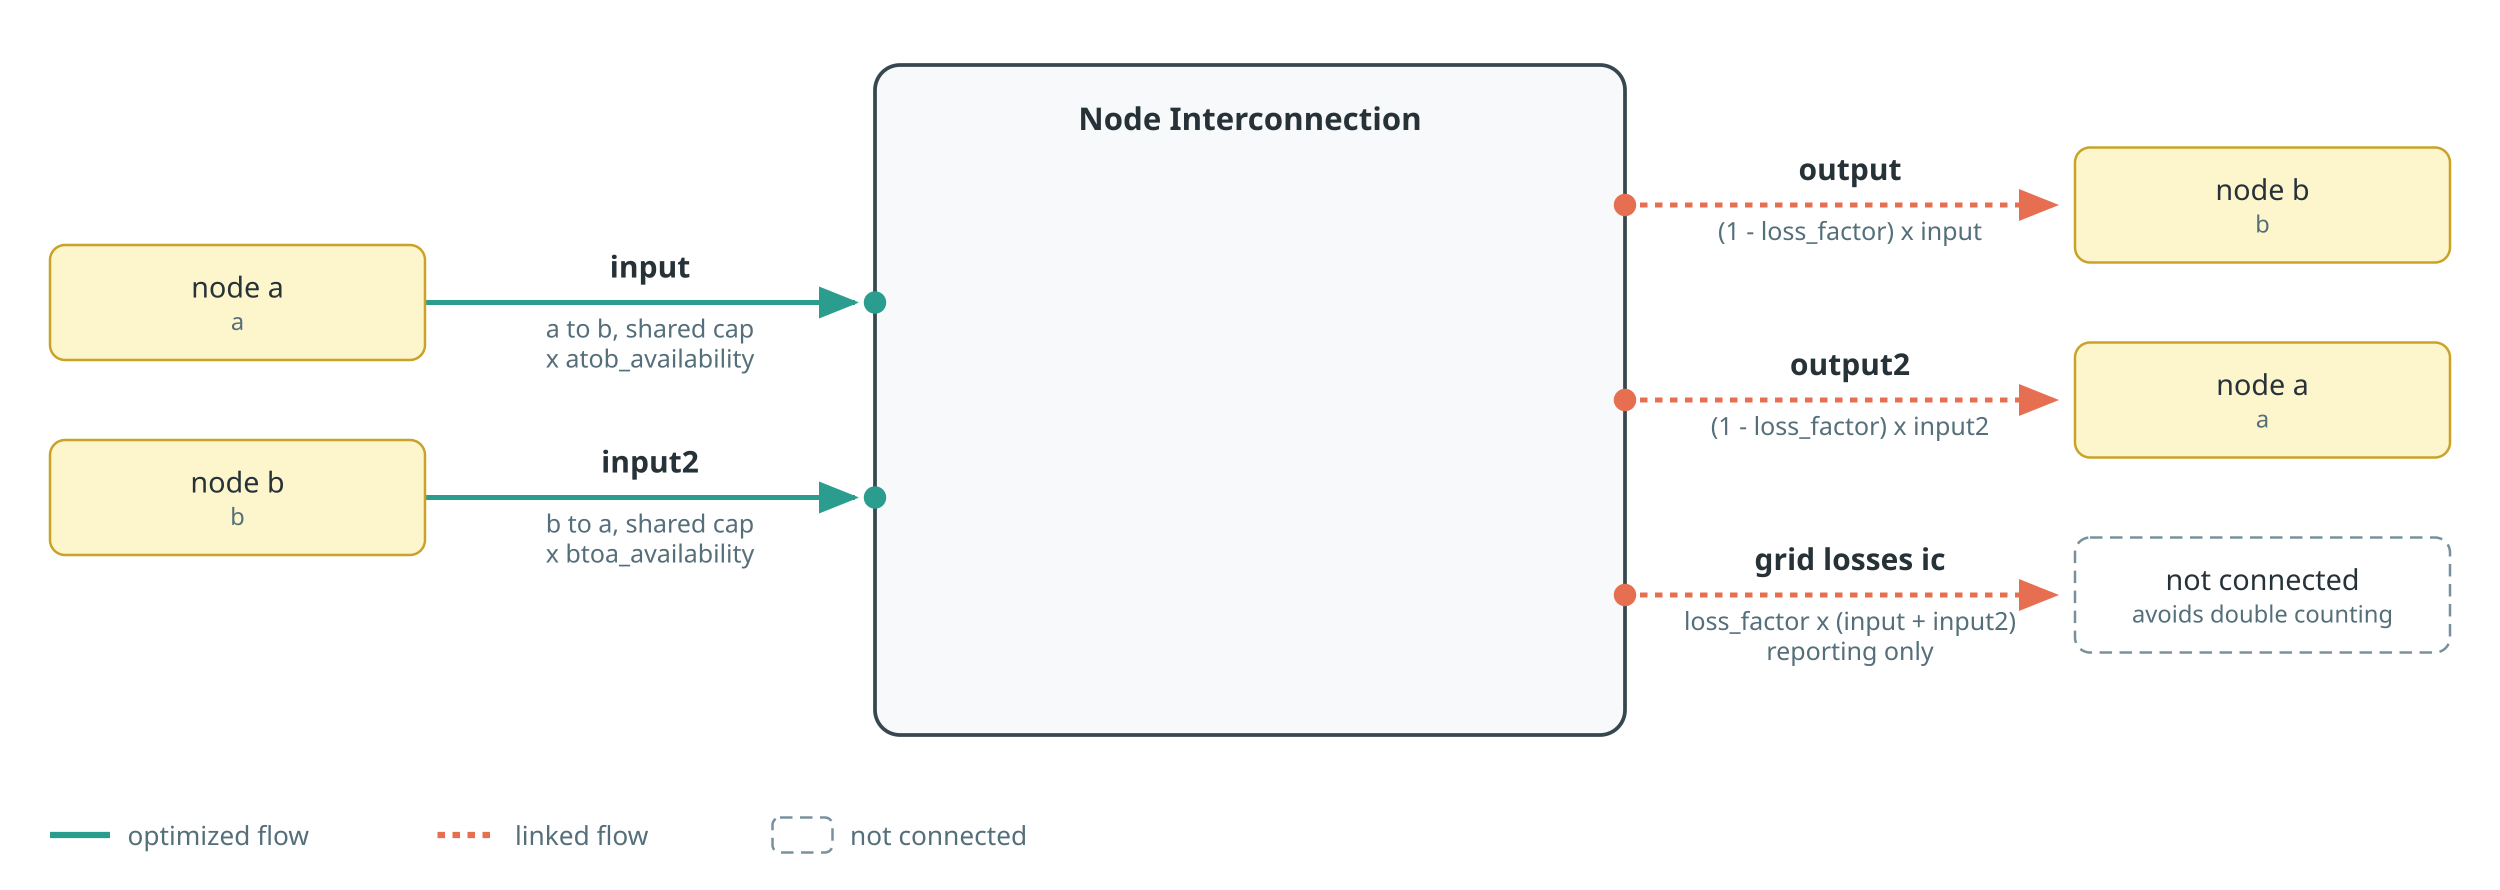
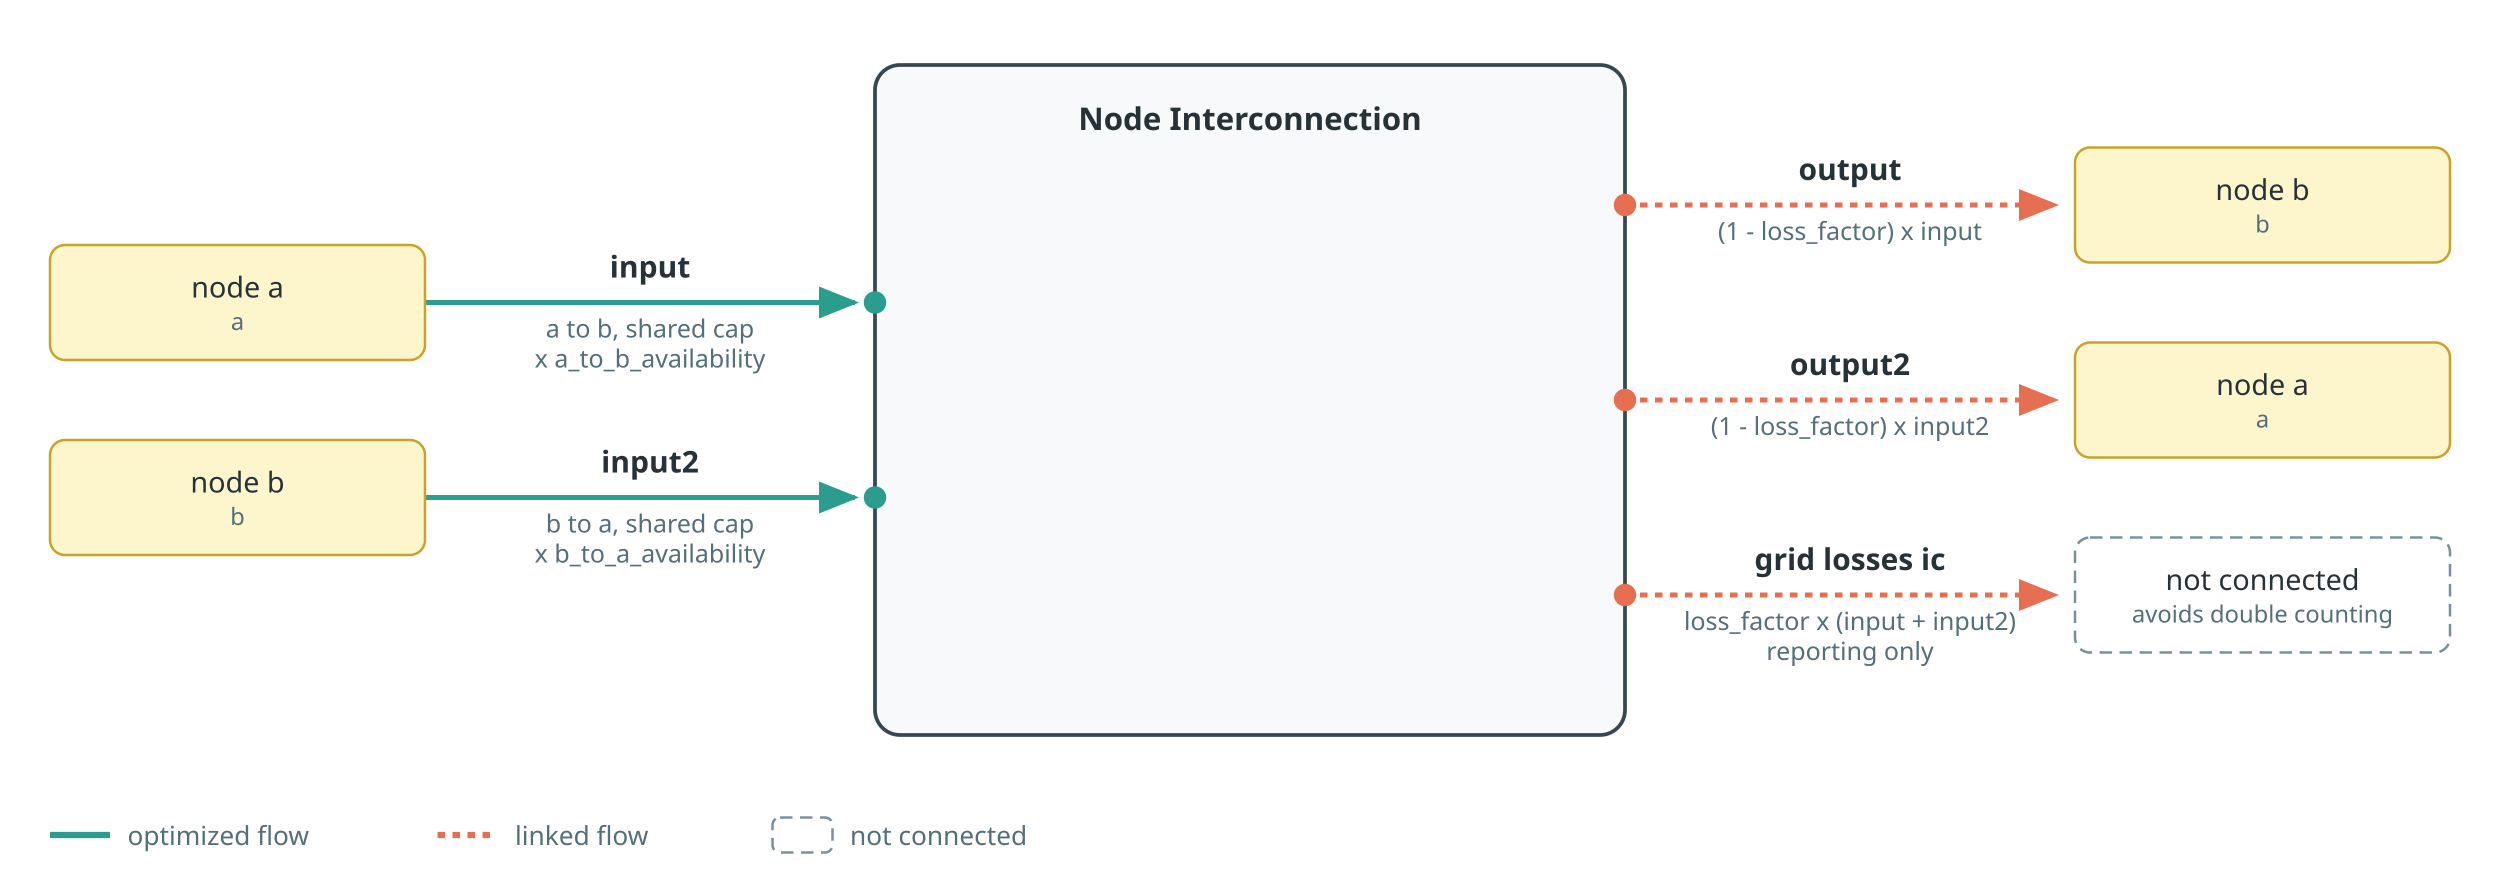
<svg xmlns="http://www.w3.org/2000/svg" width="1000" height="356" viewBox="0 0 1000 356" role="img">
  <rect width="100%" height="100%" fill="#ffffff" />
  <defs>
    <marker id="head-level" viewBox="0 0 10 8" refX="9" refY="4" markerWidth="8" markerHeight="7" orient="auto">
      <path d="M0,0 L10,4 L0,8 z" fill="#c44536" />
    </marker>
    <marker id="head-linked" viewBox="0 0 10 8" refX="9" refY="4" markerWidth="8" markerHeight="7" orient="auto">
      <path d="M0,0 L10,4 L0,8 z" fill="#e76f51" />
    </marker>
    <marker id="head-fixed" viewBox="0 0 10 8" refX="9" refY="4" markerWidth="8" markerHeight="7" orient="auto">
      <path d="M0,0 L10,4 L0,8 z" fill="#264653" />
    </marker>
    <marker id="head-free" viewBox="0 0 10 8" refX="9" refY="4" markerWidth="8" markerHeight="7" orient="auto">
      <path d="M0,0 L10,4 L0,8 z" fill="#2a9d8f" />
    </marker>
  </defs>
  <style>
    text { font-family: system-ui, sans-serif; fill: #263238; }
    .port { font-size: 12px; font-weight: 600; text-anchor: middle; }
    .note { font-size: 10px; fill: #546e7a; text-anchor: middle; }
    .noteleft { font-size: 10px; fill: #546e7a; }
    .box { font-size: 11.5px; text-anchor: middle; }
    .boxsub { font-size: 9.5px; fill: #546e7a; text-anchor: middle; }
    .chip { font-size: 9px; fill: #78909c; font-style: italic; text-anchor: middle; }
    .name { font-size: 12.5px; font-weight: 600; text-anchor: middle; }
    .legend { font-size: 10.5px; fill: #546e7a; }
</style>
  <rect x="350" y="26" width="300" height="268" rx="10" fill="#f8f9fa" stroke="#37474f" stroke-width="1.5" />
  <text class="name" x="500.0" y="52">Node Interconnection</text>
  <line x1="170" y1="121.0" x2="342" y2="121.0" stroke="#2a9d8f" stroke-width="2" stroke-dasharray="none" marker-end="url(#head-free)" />
  <circle cx="350" cy="121.0" r="4.5" fill="#2a9d8f" />
  <text class="port" x="260.0" y="111.0" fill="#2a9d8f">input</text>
  <text class="note" x="260.0" y="135.0">a to b, shared cap</text>
-   <text class="note" x="260.0" y="147.0">x atob_availability</text>
+   <text class="note" x="260.0" y="147.0">x a_to_b_availability</text>
  <line x1="170" y1="199.0" x2="342" y2="199.0" stroke="#2a9d8f" stroke-width="2" stroke-dasharray="none" marker-end="url(#head-free)" />
  <circle cx="350" cy="199.0" r="4.5" fill="#2a9d8f" />
  <text class="port" x="260.0" y="189.0" fill="#2a9d8f">input2</text>
  <text class="note" x="260.0" y="213.0">b to a, shared cap</text>
-   <text class="note" x="260.0" y="225.0">x btoa_availability</text>
+   <text class="note" x="260.0" y="225.0">x b_to_a_availability</text>
  <rect x="20" y="98.0" width="150" height="46.0" rx="6" fill="#fdf6cd" stroke="#c9a227" stroke-width="1" stroke-dasharray="none" />
  <text class="box" x="95.0" y="119.0">node a</text>
  <text class="boxsub" x="95.0" y="132.0">a</text>
  <rect x="20" y="176.0" width="150" height="46.0" rx="6" fill="#fdf6cd" stroke="#c9a227" stroke-width="1" stroke-dasharray="none" />
  <text class="box" x="95.0" y="197.0">node b</text>
  <text class="boxsub" x="95.0" y="210.0">b</text>
  <line x1="650" y1="82.0" x2="822" y2="82.0" stroke="#e76f51" stroke-width="2" stroke-dasharray="3 3" marker-end="url(#head-linked)" />
  <circle cx="650" cy="82.0" r="4.5" fill="#e76f51" />
  <text class="port" x="740.0" y="72.0" fill="#e76f51">output</text>
  <text class="note" x="740.0" y="96.0">(1 - loss_factor) x input</text>
  <line x1="650" y1="160.0" x2="822" y2="160.0" stroke="#e76f51" stroke-width="2" stroke-dasharray="3 3" marker-end="url(#head-linked)" />
  <circle cx="650" cy="160.0" r="4.5" fill="#e76f51" />
  <text class="port" x="740.0" y="150.0" fill="#e76f51">output2</text>
  <text class="note" x="740.0" y="174.0">(1 - loss_factor) x input2</text>
  <line x1="650" y1="238.0" x2="822" y2="238.0" stroke="#e76f51" stroke-width="2" stroke-dasharray="3 3" marker-end="url(#head-linked)" />
  <circle cx="650" cy="238.0" r="4.5" fill="#e76f51" />
  <text class="port" x="740.0" y="228.0" fill="#e76f51">grid losses ic</text>
  <text class="note" x="740.0" y="252.0">loss_factor x (input + input2)</text>
  <text class="note" x="740.0" y="264.0">reporting only</text>
  <rect x="830" y="59.0" width="150" height="46.0" rx="6" fill="#fdf6cd" stroke="#c9a227" stroke-width="1" stroke-dasharray="none" />
  <text class="box" x="905.0" y="80.0">node b</text>
  <text class="boxsub" x="905.0" y="93.0">b</text>
  <rect x="830" y="137.0" width="150" height="46.0" rx="6" fill="#fdf6cd" stroke="#c9a227" stroke-width="1" stroke-dasharray="none" />
  <text class="box" x="905.0" y="158.0">node a</text>
  <text class="boxsub" x="905.0" y="171.0">a</text>
  <rect x="830" y="215.0" width="150" height="46.0" rx="6" fill="#ffffff" stroke="#78909c" stroke-width="1" stroke-dasharray="5 3" />
  <text class="box" x="905.0" y="236.0">not connected</text>
  <text class="boxsub" x="905.0" y="249.0">avoids double counting</text>
  <line x1="20" y1="334" x2="44" y2="334" stroke="#2a9d8f" stroke-width="2.5" stroke-dasharray="none" />
  <text class="legend" x="51" y="338">optimized flow</text>
  <line x1="175" y1="334" x2="199" y2="334" stroke="#e76f51" stroke-width="2.5" stroke-dasharray="3 3" />
  <text class="legend" x="206" y="338">linked flow</text>
  <rect x="309" y="327" width="24" height="14" rx="3" fill="#ffffff" stroke="#78909c" stroke-dasharray="5 3" />
  <text class="legend" x="340" y="338">not connected</text>
</svg>
